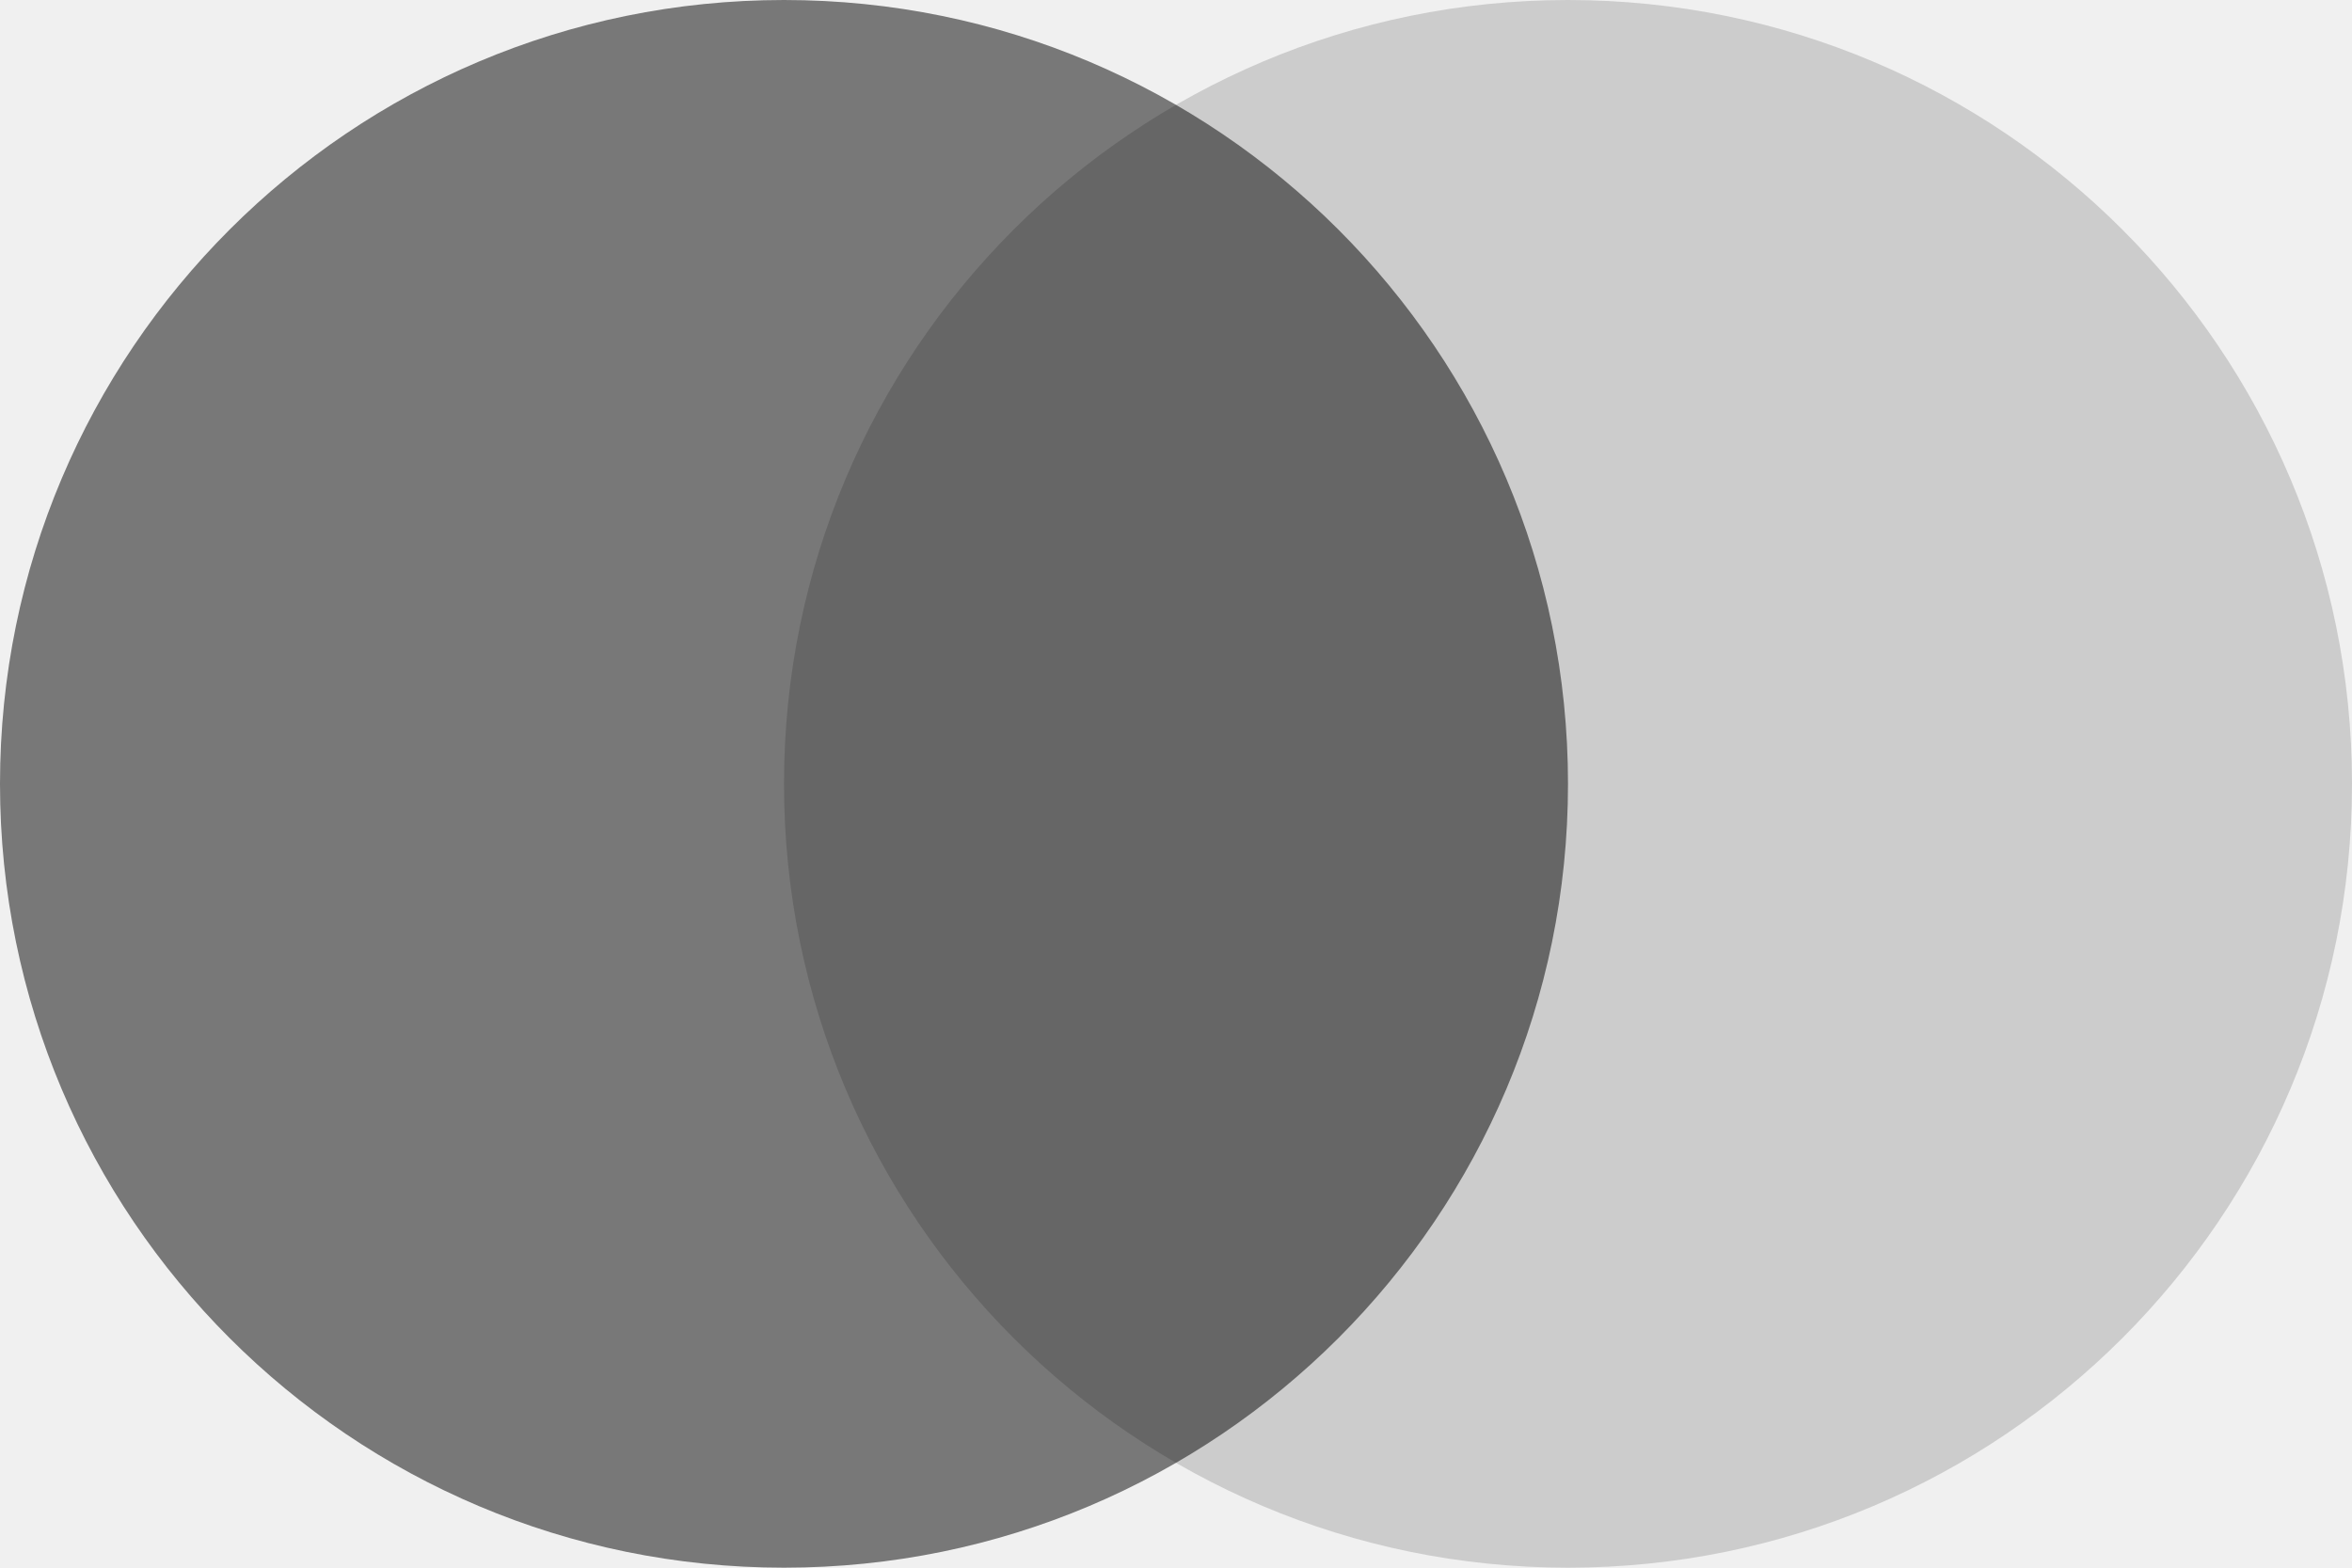
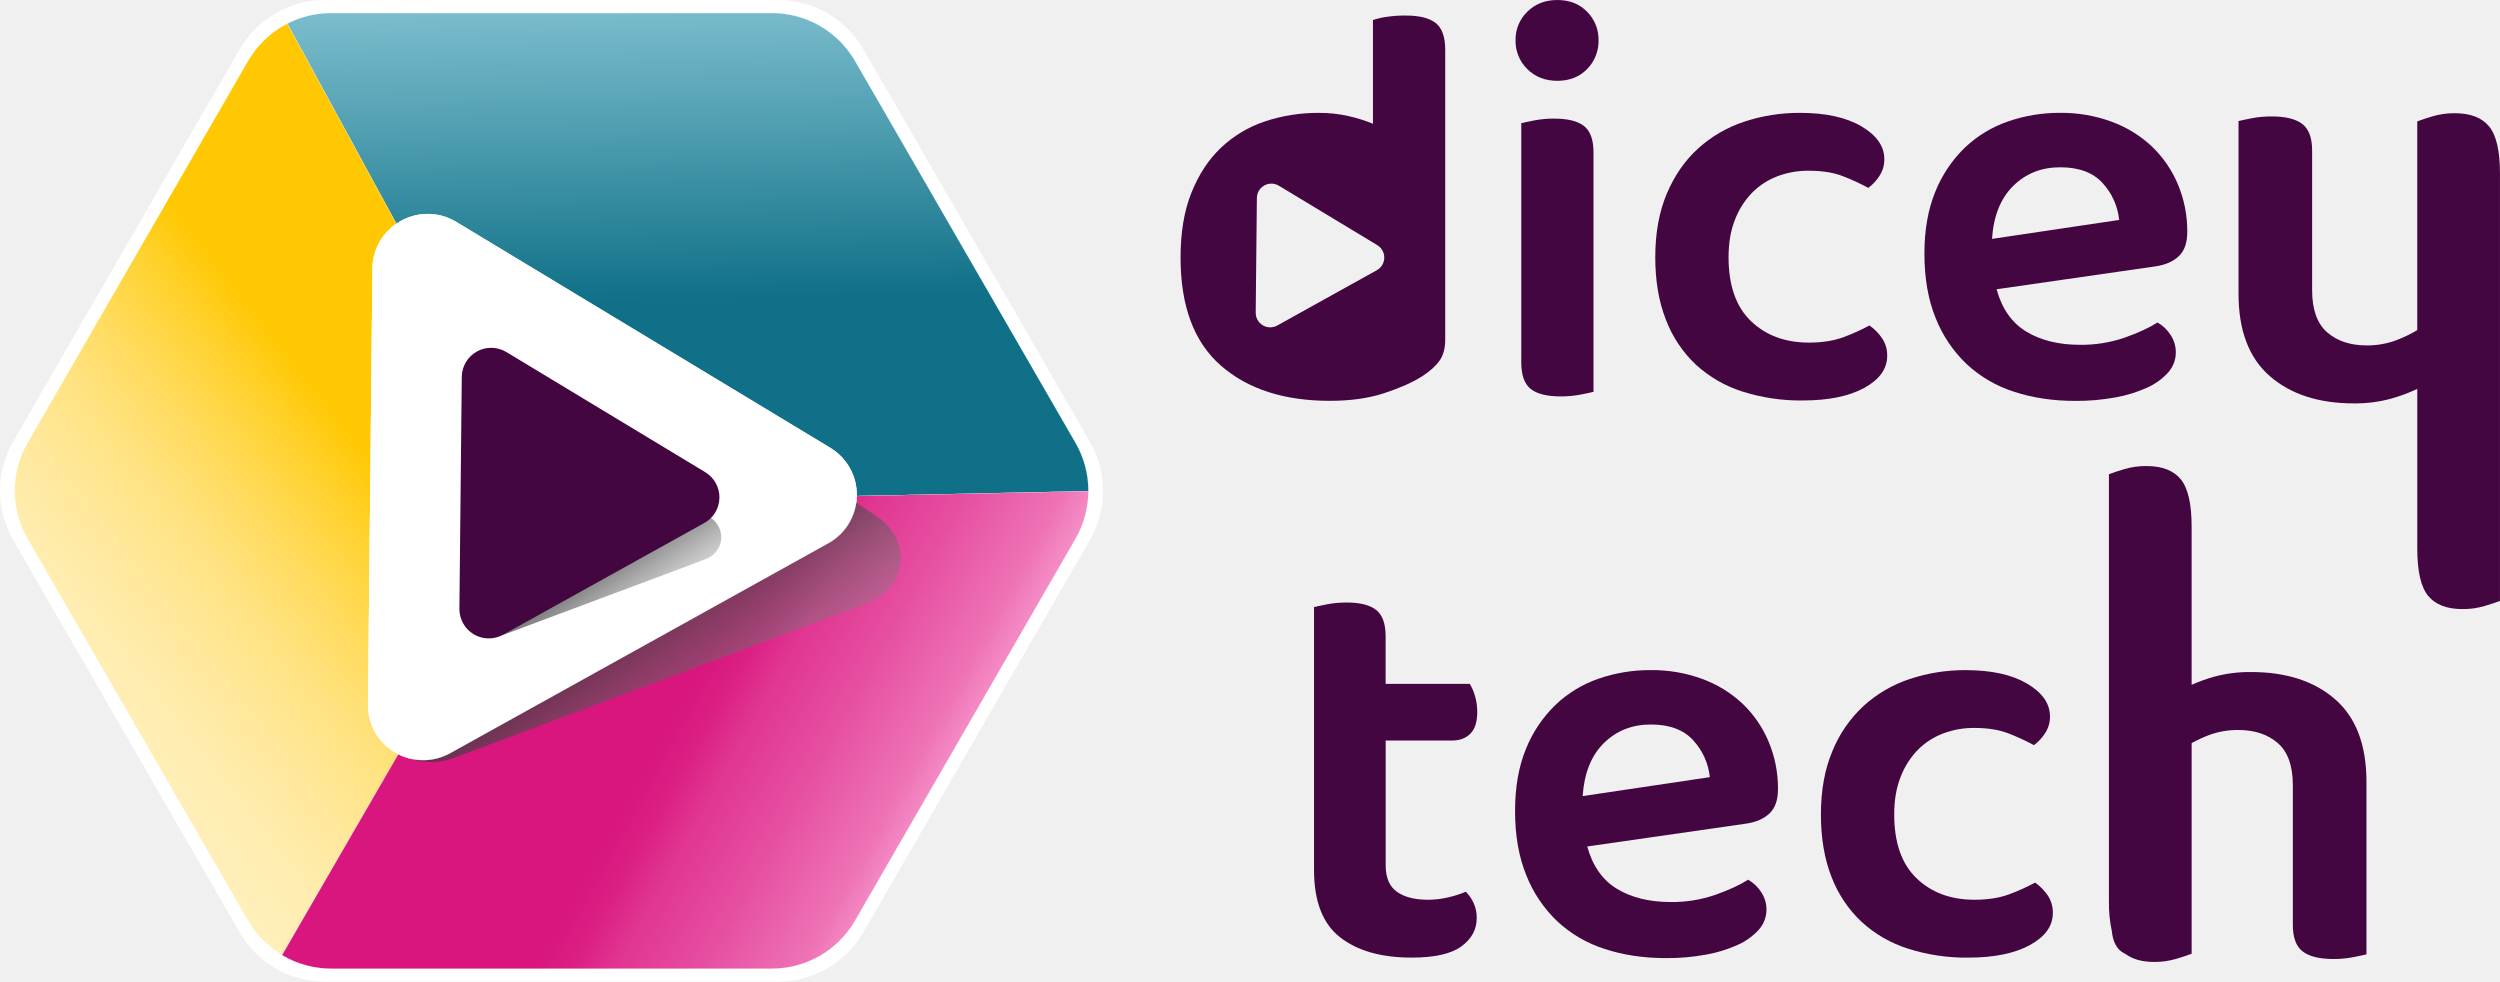
- <svg xmlns="http://www.w3.org/2000/svg" width="150" height="100" viewBox="0 0 150 100" fill="none">
-   <circle cx="50" cy="50" r="50" fill="black" fill-opacity="0.5" />
-   <circle cx="100" cy="50" r="50" fill="black" fill-opacity="0.15" />
+ <svg xmlns="http://www.w3.org/2000/svg" xmlns:xlink="http://www.w3.org/1999/xlink" id="Layer_1" data-name="Layer 1" viewBox="0 0 1848.13 725.69">
+   <defs>
+     <style>.cls-1{fill:#440641;}.cls-2{fill:#fff;}.cls-2,.cls-3,.cls-4,.cls-5,.cls-6{stroke:#fff;stroke-miterlimit:10;stroke-width:0.1px;}.cls-3{fill:none;}.cls-4{fill:url(#linear-gradient);}.cls-5{fill:url(#linear-gradient-2);}.cls-6{fill:url(#linear-gradient-3);}.cls-7{fill:url(#linear-gradient-4);}.cls-8{fill:url(#linear-gradient-5);}</style>
+     <linearGradient id="linear-gradient" x1="511.24" y1="301.72" x2="499.66" y2="-290.38" gradientUnits="userSpaceOnUse">
+       <stop offset="0.13" stop-color="#0f7087" />
+       <stop offset="0.35" stop-color="#519fb2" />
+       <stop offset="0.65" stop-color="#a6dce9" />
+       <stop offset="0.79" stop-color="#c7f4ff" />
+     </linearGradient>
+     <linearGradient id="linear-gradient-2" x1="324.28" y1="275.03" x2="-90.19" y2="599.54" gradientUnits="userSpaceOnUse">
+       <stop offset="0.15" stop-color="#ffc803" />
+       <stop offset="0.23" stop-color="#ffd230" />
+       <stop offset="0.32" stop-color="#ffdb5c" />
+       <stop offset="0.41" stop-color="#ffe280" />
+       <stop offset="0.51" stop-color="#ffe89c" />
+       <stop offset="0.6" stop-color="#ffedb0" />
+       <stop offset="0.7" stop-color="#ffefbc" />
+       <stop offset="0.79" stop-color="#fff0c0" />
+     </linearGradient>
+     <linearGradient id="linear-gradient-3" x1="399.45" y1="477.81" x2="921.2" y2="766.1" gradientUnits="userSpaceOnUse">
+       <stop offset="0" stop-color="#d9167e" />
+       <stop offset="0.19" stop-color="#d9167e" />
+       <stop offset="0.23" stop-color="#db1f83" />
+       <stop offset="0.28" stop-color="#e13792" />
+       <stop offset="0.29" stop-color="#e13993" />
+       <stop offset="0.37" stop-color="#e64ea0" />
+       <stop offset="0.48" stop-color="#ee73b6" />
+       <stop offset="0.51" stop-color="#f388c3" />
+       <stop offset="0.56" stop-color="#f89fd1" />
+       <stop offset="0.62" stop-color="#fcb0db" />
+       <stop offset="0.68" stop-color="#febae1" />
+       <stop offset="0.76" stop-color="#ffbde3" />
+     </linearGradient>
+     <linearGradient id="linear-gradient-4" x1="417.21" y1="370.15" x2="686.71" y2="676.4" gradientTransform="matrix(0.98, 0.09, -0.09, 0.91, 48.13, 34.09)" gradientUnits="userSpaceOnUse">
+       <stop offset="0" />
+       <stop offset="0.67" stop-color="#d1d1d1" stop-opacity="0" />
+     </linearGradient>
+     <linearGradient id="linear-gradient-5" x1="408.65" y1="357.53" x2="539.5" y2="506.22" xlink:href="#linear-gradient-4" />
+   </defs>
+   <path class="cls-1" d="M1033.24,661.94q8.27,5.92,23.08,5.93a65.36,65.36,0,0,0,14.6-1.7,77.79,77.79,0,0,0,13.34-4.23,29.94,29.94,0,0,1,5.71,8.25,25.77,25.77,0,0,1,2.33,11.22q0,12.71-11.43,21T1044,710.63q-33.45,0-52.71-15t-19.26-49.75V451.53q3.38-.84,9.95-2.12a74.34,74.34,0,0,1,14.18-1.27q14.81,0,21.8,5.5t7,19.48v35.14h62.23a38.2,38.2,0,0,1,3.81,8.89,40.07,40.07,0,0,1,1.69,11.85c0,7.35-1.69,12.7-5.08,16.09s-7.9,5.08-13.54,5.08H1025v92.29Q1025,656,1033.24,661.94Z" transform="translate(-0.63 -2.73)" />
+   <path class="cls-1" d="M1174,628.49q5.92,21.6,22,31.33t39.8,9.74a98.07,98.07,0,0,0,32.8-5.29q15-5.29,24.35-11.22a28.05,28.05,0,0,1,9.74,9.31,23.1,23.1,0,0,1,3.81,12.7,22.22,22.22,0,0,1-5.72,15,46.45,46.45,0,0,1-15.66,11.22,98.37,98.37,0,0,1-23.5,7.2,158.94,158.94,0,0,1-29.21,2.54q-25,0-45.51-6.78a92.58,92.58,0,0,1-35.14-20.53,95.23,95.23,0,0,1-22.86-34.08q-8.27-20.31-8.26-47.42,0-26.24,8-45.72a93.85,93.85,0,0,1,21.81-32.6,87.51,87.51,0,0,1,32-19.47A116,116,0,0,1,1221,498.1a107.1,107.1,0,0,1,38.1,6.56,87.52,87.52,0,0,1,29.63,18.2A83.3,83.3,0,0,1,1308,550.81a88.88,88.88,0,0,1,7,35.35q0,11.85-6.14,17.78t-17.14,7.62Zm47-90.17q-20.74,0-34.72,13.76t-15.66,39.16l94-14A47.18,47.18,0,0,0,1252.33,550Q1241.76,538.32,1221,538.32Z" transform="translate(-0.63 -2.73)" />
+   <path class="cls-1" d="M1460.2,540.86a63.82,63.82,0,0,0-23.49,4.23,52.42,52.42,0,0,0-18.63,12.28,58.86,58.86,0,0,0-12.49,19.9q-4.66,11.85-4.66,27.51,0,31.34,16.51,47.21t42.76,15.88q14.82,0,25.62-4a145.08,145.08,0,0,0,19.26-8.68,37.11,37.11,0,0,1,9.53,9.74,22.78,22.78,0,0,1,3.59,12.71q0,14.39-16.93,23.7t-45.72,9.32a141.77,141.77,0,0,1-44.24-6.57,91.75,91.75,0,0,1-34.51-19.9,88.9,88.9,0,0,1-22.23-33.23q-7.83-19.89-7.83-46.15,0-26.67,8.47-46.78a93.86,93.86,0,0,1,23.07-33.44,94.89,94.89,0,0,1,34.09-19.9,129.08,129.08,0,0,1,41.48-6.56q28.37,0,45.3,9.95t16.94,24.34a22,22,0,0,1-3.6,12.28,33.41,33.41,0,0,1-8.26,8.89,157.09,157.09,0,0,0-18.84-8.68Q1475,540.86,1460.2,540.86Z" transform="translate(-0.63 -2.73)" />
+   <path class="cls-1" d="M1726.87,519.67q-23.14-20.14-62.14-20.14a100.39,100.39,0,0,0-27.21,3.43,128,128,0,0,0-16.73,6V391.85q0-24.94-8-34.77t-25.48-9.83a56.08,56.08,0,0,0-16.25,2.27q-7.53,2.26-11.4,3.78V669.24a94.92,94.92,0,0,0,2.1,21.55c.68,7,2.94,12.22,7,15.3a20.89,20.89,0,0,0,3.11,1.84c5.22,3.9,12.29,5.91,21.27,5.91a56.15,56.15,0,0,0,16.26-2.27c5-1.51,8.81-2.78,11.41-3.78V552.08a97.67,97.67,0,0,1,13.09-6.05,61.24,61.24,0,0,1,21.42-3.65q18,0,29.14,9.64t11.15,31.07V686.38q0,14.14,7.28,19.71t22.72,5.58a75.48,75.48,0,0,0,14.36-1.29c4.42-.85,7.77-1.58,10.07-2.14V580.53Q1750,539.82,1726.87,519.67Z" transform="translate(-0.63 -2.73)" />
+   <path class="cls-1" d="M1121,32.41a28.59,28.59,0,0,1,8.67-21q8.68-8.67,22.23-8.67t22,8.67a29,29,0,0,1,8.46,21,29.43,29.43,0,0,1-8.46,21.38q-8.48,8.68-22,8.68t-22.23-8.68A29.06,29.06,0,0,1,1121,32.41Zm4.23,61.39q3.39-.84,10-2.12a75.16,75.16,0,0,1,14.18-1.27q15.24,0,22.23,5.5t7,19.48v177c-2.27.57-5.58,1.27-10,2.12a74.41,74.41,0,0,1-14.18,1.27q-15.24,0-22.22-5.5t-7-19.48Z" transform="translate(-0.63 -2.73)" />
+   <path class="cls-1" d="M1337.75,128.94a63.87,63.87,0,0,0-23.5,4.23,52.42,52.42,0,0,0-18.63,12.28,59,59,0,0,0-12.49,19.9q-4.67,11.85-4.66,27.51,0,31.33,16.52,47.21T1337.75,256q14.8,0,25.61-4a144.5,144.5,0,0,0,19.26-8.68,37,37,0,0,1,9.53,9.74,22.77,22.77,0,0,1,3.6,12.7q0,14.4-16.94,23.71t-45.72,9.32a141.77,141.77,0,0,1-44.24-6.57,91.75,91.75,0,0,1-34.51-19.9A88.88,88.88,0,0,1,1232.12,239q-7.84-19.89-7.83-46.15,0-26.67,8.46-46.78t23.07-33.44a94.89,94.89,0,0,1,34.09-19.9,129.17,129.17,0,0,1,41.48-6.56q28.36,0,45.3,9.95t16.94,24.34a22,22,0,0,1-3.6,12.28,33.54,33.54,0,0,1-8.25,8.89,157.82,157.82,0,0,0-18.84-8.68Q1352.56,128.94,1337.75,128.94Z" transform="translate(-0.63 -2.73)" />
+   <path class="cls-1" d="M1476.61,216.57q5.92,21.6,22,31.33t39.8,9.74a98.12,98.12,0,0,0,32.81-5.29q15-5.29,24.34-11.22a28,28,0,0,1,9.74,9.31,23.1,23.1,0,0,1,3.81,12.7,22.17,22.17,0,0,1-5.72,15,46.45,46.45,0,0,1-15.66,11.22,98.29,98.29,0,0,1-23.49,7.2,159.05,159.05,0,0,1-29.22,2.54q-25,0-45.51-6.78a92.73,92.73,0,0,1-35.14-20.53,95.36,95.36,0,0,1-22.86-34.08q-8.25-20.33-8.25-47.42,0-26.23,8-45.72a93.87,93.87,0,0,1,21.8-32.6,87.55,87.55,0,0,1,32-19.47,115.89,115.89,0,0,1,38.52-6.35,107.11,107.11,0,0,1,38.11,6.56,87.62,87.62,0,0,1,29.63,18.2,83.18,83.18,0,0,1,19.26,27.95,88.72,88.72,0,0,1,7,35.35q0,11.85-6.14,17.78t-17.15,7.62Zm47-90.17q-20.74,0-34.71,13.76t-15.67,39.16l94-14A47.24,47.24,0,0,0,1554.93,138Q1544.34,126.4,1523.6,126.4Z" transform="translate(-0.63 -2.73)" />
+   <path class="cls-1" d="M1061.93,19.71q-7-5.49-22.22-5.5a90,90,0,0,0-14.19,1,55.77,55.77,0,0,0-9.94,2.33V94.22a111.38,111.38,0,0,0-18.21-5.71,96.55,96.55,0,0,0-21.59-2.33,123.71,123.71,0,0,0-40.22,6.35A87,87,0,0,0,903.17,112q-13.75,13.13-21.8,33.24t-8,48q0,53.76,29.84,79.8t80.65,26q22.86,0,40.22-5.72t28-12.49q8.46-5.49,12.7-11.43t4.23-15.66V39.18Q1068.92,25.22,1061.93,19.71Zm-43.47,182.77-73.63,40.89a10.72,10.72,0,0,1-15.92-9.48l.87-84.82A10.72,10.72,0,0,1,946,140l72.76,43.93A10.72,10.72,0,0,1,1018.46,202.48Z" transform="translate(-0.63 -2.73)" />
+   <path class="cls-1" d="M1840.75,96.24q-8-9.81-25.48-9.82A56.09,56.09,0,0,0,1799,88.68q-7.53,2.28-11.41,3.78v154.3a95.45,95.45,0,0,1-16,7.67,61.28,61.28,0,0,1-21.42,3.65q-18,0-29.14-9.64t-11.15-31.07V114.08q0-14.13-7.28-19.71T1679.9,88.8a75.43,75.43,0,0,0-14.36,1.28q-6.63,1.29-10.07,2.14V219.94q0,40.71,23.15,60.86t62.14,20.14a100.79,100.79,0,0,0,27.21-3.43,124.8,124.8,0,0,0,19.64-7.28V408.4q0,24.94,8,34.77t25.47,9.83a56.15,56.15,0,0,0,16.26-2.27q7.51-2.26,11.4-3.78V131Q1848.75,106.07,1840.75,96.24Z" transform="translate(-0.63 -2.73)" />
+   <path class="cls-2" d="M335.9,161.4l284,171.5a41.43,41.43,0,0,1,20.2,36.63L816,365.83a72.76,72.76,0,0,0-9.75-36.66l-167.43-290a72.78,72.78,0,0,0-63-36.39H240.91a72.72,72.72,0,0,0-33.22,8l82.9,152A41.49,41.49,0,0,1,335.9,161.4Z" transform="translate(-0.63 -2.73)" />
+   <path class="cls-2" d="M269.05,527.87l3.38-331.08a41.3,41.3,0,0,1,18.16-34l-82.9-152a72.82,72.82,0,0,0-29.83,28.35l-167.43,290a72.82,72.82,0,0,0,0,72.8L177.86,692a72.73,72.73,0,0,0,25.85,26.15L292,565.55A41.45,41.45,0,0,1,269.05,527.87Z" transform="translate(-0.63 -2.73)" />
+   <path class="cls-2" d="M640.1,369.53a41.44,41.44,0,0,1-21.51,35.77L331.2,564.88a41.3,41.3,0,0,1-39.2.67L203.71,718.12a72.77,72.77,0,0,0,37.2,10.25H575.77a72.79,72.79,0,0,0,63-36.4L806.24,402A72.7,72.7,0,0,0,816,365.83Z" transform="translate(-0.63 -2.73)" />
+   <path class="cls-2" d="M655.38,385,374.45,199.59c-27.42-18.1-66.07-3.57-69.26,26L272.53,528.37c-3.16,29.34,30.92,51.56,61.53,40.11L647.65,451.17C678.32,439.69,682.61,403,655.38,385Z" transform="translate(-0.63 -2.73)" />
+   <path class="cls-2" d="M619.9,332.9l-284-171.5a41.91,41.91,0,0,0-63.47,35.39l-3.38,331.08a41.92,41.92,0,0,0,62.15,37L618.59,405.3a41.85,41.85,0,0,0,1.31-72.4Z" transform="translate(-0.63 -2.73)" />
+   <path class="cls-3" d="M599.93,12.18H218.65a20.51,20.51,0,0,0-17.77,10.26L10.24,352.64a20.5,20.5,0,0,0,0,20.52l190.64,330.2a20.52,20.52,0,0,0,17.77,10.27H599.93a20.52,20.52,0,0,0,17.77-10.27l190.65-330.2a20.55,20.55,0,0,0,0-20.52L617.7,22.44A20.51,20.51,0,0,0,599.93,12.18Z" transform="translate(-0.63 -2.73)" />
+   <path class="cls-2" d="M632.93,366.74l170-4.34M215.6,20.86l78.59,146.41m3.16,389.85-86.92,148.4m403.38-374.2L339.27,165.53c-26.8-16.18-61,2.91-61.36,34.21L274.63,519.8c-.31,31,33,50.84,60.09,35.78L612.54,401.31C639.72,386.22,640.42,347.39,613.81,331.32Z" transform="translate(-0.63 -2.73)" />
+   <path class="cls-4" d="M337.82,166.8l276.49,167A40.38,40.38,0,0,1,634,369.42l171.23-3.6a70.73,70.73,0,0,0-9.48-35.68L632.72,47.8a70.87,70.87,0,0,0-61.38-35.43h-326A70.75,70.75,0,0,0,213,20.2l80.7,148A40.42,40.42,0,0,1,337.82,166.8Z" transform="translate(-0.63 -2.73)" />
+   <path class="cls-5" d="M272.73,523.58,276,201.25a40.16,40.16,0,0,1,17.67-33.09L213,20.2a70.74,70.74,0,0,0-29,27.6L21,330.14A70.87,70.87,0,0,0,21,401L184,683.34a70.75,70.75,0,0,0,25.16,25.46l85.95-148.54A40.36,40.36,0,0,1,272.73,523.58Z" transform="translate(-0.63 -2.73)" />
+   <path class="cls-6" d="M634,369.42a40.37,40.37,0,0,1-21,34.83L333.24,559.61a40.22,40.22,0,0,1-38.17.65L209.12,708.8a70.79,70.79,0,0,0,36.21,10h326a70.88,70.88,0,0,0,61.38-35.44L795.73,401a70.88,70.88,0,0,0,9.48-35.19Z" transform="translate(-0.63 -2.73)" />
+   <path class="cls-7" d="M648.85,384.51,375.35,204c-26.7-17.62-64.33-3.48-67.44,25.35L276.12,524.07c-3.08,28.57,30.1,50.19,59.91,39l305.29-114.2C671.18,437.73,675.36,402,648.85,384.51Z" transform="translate(-0.63 -2.73)" />
+   <path class="cls-2" d="M614.31,333.76l-276.49-167A40.79,40.79,0,0,0,276,201.25l-3.3,322.33a40.81,40.81,0,0,0,60.51,36L613,404.25a40.74,40.74,0,0,0,1.28-70.49Z" transform="translate(-0.63 -2.73)" />
+   <path class="cls-8" d="M525.34,385,392.55,297.37c-13-8.56-31.24-1.69-32.75,12.31l-15.43,143.1c-1.5,13.87,14.61,24.37,29.08,19l148.23-55.45C536.18,410.86,538.21,393.52,525.34,385Z" transform="translate(-0.63 -2.73)" />
+   <path class="cls-1" d="M522,351.8,374.88,262.93A21.71,21.71,0,0,0,342,281.27l-1.76,171.56A21.73,21.73,0,0,0,372.44,472l148.92-82.7A21.68,21.68,0,0,0,522,351.8Z" transform="translate(-0.63 -2.73)" />
</svg>
